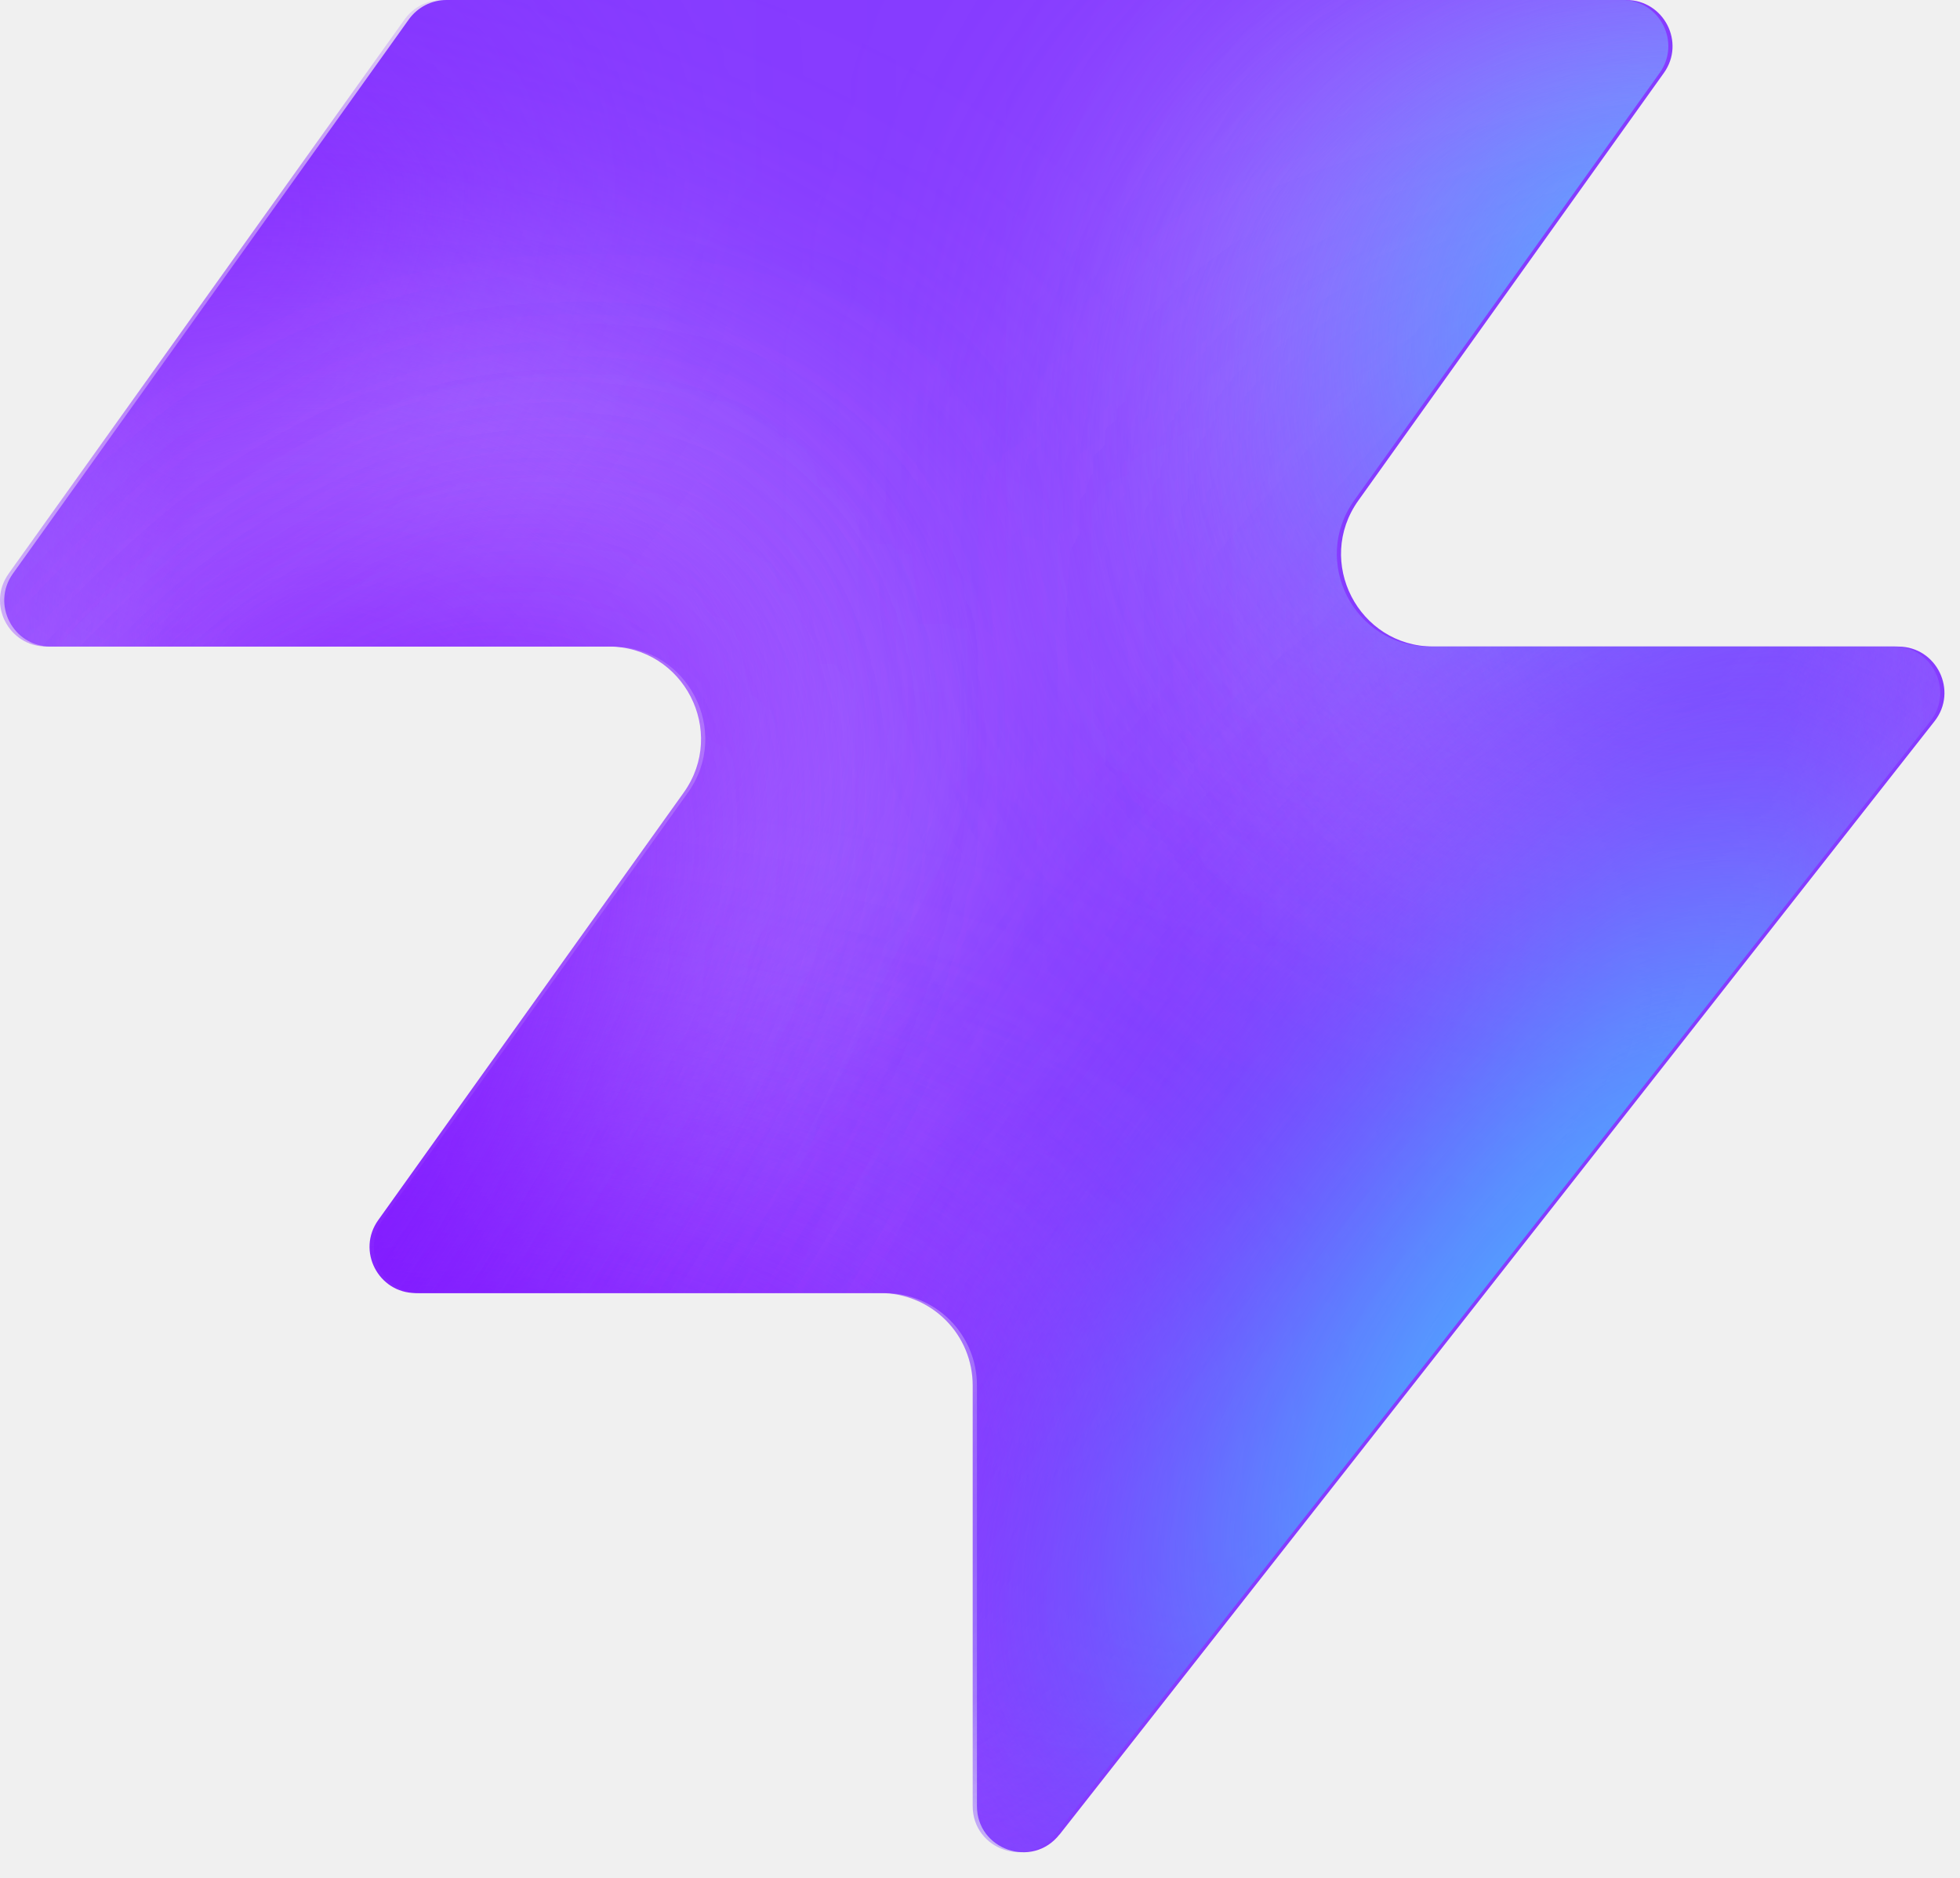
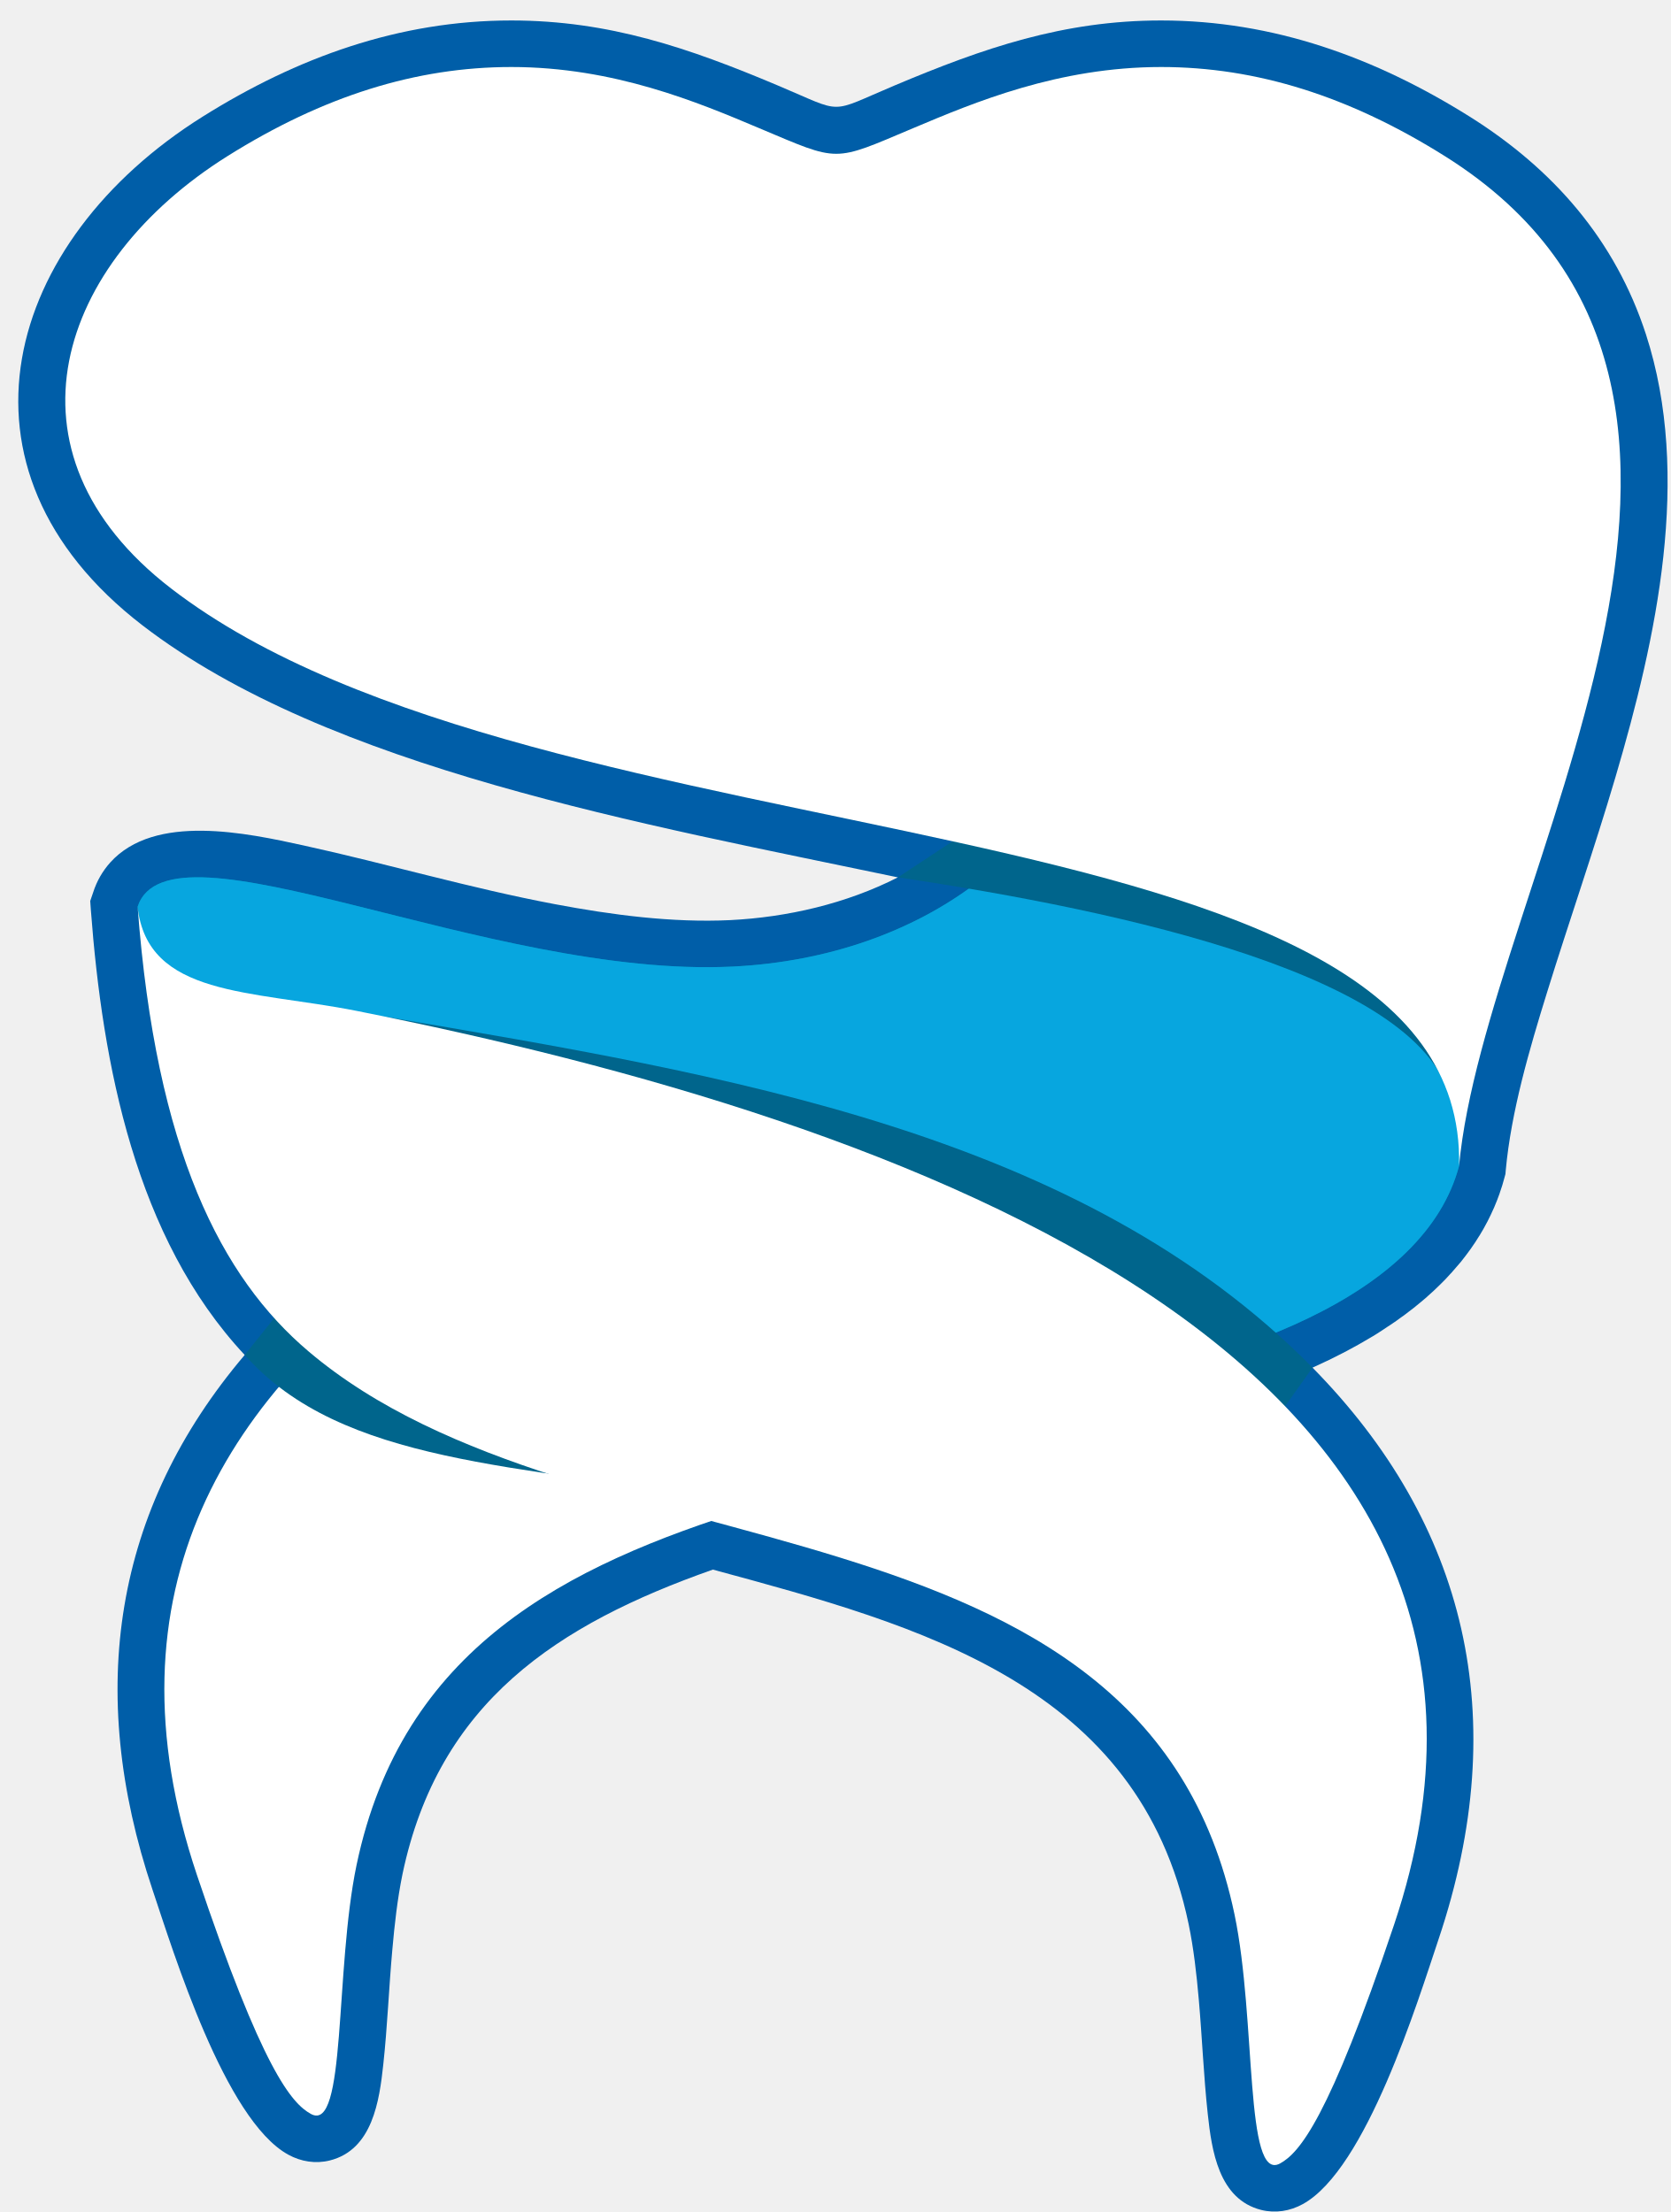
- <svg xmlns="http://www.w3.org/2000/svg" width="48" height="46" fill="none" viewBox="0 0 48 46">
-   <path fill="#863bff" d="M25.946 44.938c-.664.845-2.021.375-2.021-.698V33.937a2.26 2.26 0 0 0-2.262-2.262H10.287c-.92 0-1.456-1.04-.92-1.788l7.48-10.471c1.07-1.497 0-3.578-1.842-3.578H1.237c-.92 0-1.456-1.04-.92-1.788L10.013.474c.214-.297.556-.474.92-.474h28.894c.92 0 1.456 1.04.92 1.788l-7.48 10.471c-1.07 1.498 0 3.579 1.842 3.579h11.377c.943 0 1.473 1.088.89 1.83L25.947 44.94z" style="fill:#863bff;fill:color(display-p3 .525 .23 1);fill-opacity:1" />
-   <mask id="a" width="48" height="46" x="0" y="0" maskUnits="userSpaceOnUse" style="mask-type:alpha">
-     <path fill="#000" d="M25.842 44.938c-.664.844-2.021.375-2.021-.698V33.937a2.26 2.26 0 0 0-2.262-2.262H10.183c-.92 0-1.456-1.04-.92-1.788l7.48-10.471c1.07-1.498 0-3.579-1.842-3.579H1.133c-.92 0-1.456-1.04-.92-1.787L9.91.473c.214-.297.556-.474.92-.474h28.894c.92 0 1.456 1.04.92 1.788l-7.48 10.471c-1.07 1.498 0 3.578 1.842 3.578h11.377c.943 0 1.473 1.088.89 1.832L25.843 44.94z" style="fill:#000;fill-opacity:1" />
-   </mask>
-   <g mask="url(#a)">
-     <g filter="url(#b)">
-       <ellipse cx="5.508" cy="14.704" fill="#ede6ff" rx="5.508" ry="14.704" style="fill:#ede6ff;fill:color(display-p3 .927 .903 1);fill-opacity:1" transform="matrix(.00324 1 1 -.00324 -4.47 31.516)" />
-     </g>
-     <g filter="url(#c)">
-       <ellipse cx="10.399" cy="29.851" fill="#ede6ff" rx="10.399" ry="29.851" style="fill:#ede6ff;fill:color(display-p3 .927 .903 1);fill-opacity:1" transform="matrix(.00324 1 1 -.00324 -39.328 7.883)" />
-     </g>
-     <g filter="url(#d)">
-       <ellipse cx="5.508" cy="30.487" fill="#7e14ff" rx="5.508" ry="30.487" style="fill:#7e14ff;fill:color(display-p3 .492 .077 1);fill-opacity:1" transform="rotate(89.814 -25.913 -14.639)scale(1 -1)" />
-     </g>
-     <g filter="url(#e)">
-       <ellipse cx="5.508" cy="30.599" fill="#7e14ff" rx="5.508" ry="30.599" style="fill:#7e14ff;fill:color(display-p3 .492 .077 1);fill-opacity:1" transform="rotate(89.814 -32.644 -3.334)scale(1 -1)" />
-     </g>
-     <g filter="url(#f)">
-       <ellipse cx="5.508" cy="30.599" fill="#7e14ff" rx="5.508" ry="30.599" style="fill:#7e14ff;fill:color(display-p3 .492 .077 1);fill-opacity:1" transform="matrix(.00324 1 1 -.00324 -34.34 30.47)" />
-     </g>
-     <g filter="url(#g)">
-       <ellipse cx="14.072" cy="22.078" fill="#ede6ff" rx="14.072" ry="22.078" style="fill:#ede6ff;fill:color(display-p3 .927 .903 1);fill-opacity:1" transform="rotate(93.35 24.506 48.493)scale(-1 1)" />
-     </g>
-     <g filter="url(#h)">
-       <ellipse cx="3.47" cy="21.501" fill="#7e14ff" rx="3.47" ry="21.501" style="fill:#7e14ff;fill:color(display-p3 .492 .077 1);fill-opacity:1" transform="rotate(89.009 28.708 47.59)scale(-1 1)" />
-     </g>
-     <g filter="url(#i)">
-       <ellipse cx="3.47" cy="21.501" fill="#7e14ff" rx="3.47" ry="21.501" style="fill:#7e14ff;fill:color(display-p3 .492 .077 1);fill-opacity:1" transform="rotate(89.009 28.708 47.59)scale(-1 1)" />
-     </g>
-     <g filter="url(#j)">
-       <ellipse cx=".387" cy="8.972" fill="#7e14ff" rx="4.407" ry="29.108" style="fill:#7e14ff;fill:color(display-p3 .492 .077 1);fill-opacity:1" transform="rotate(39.51 .387 8.972)" />
-     </g>
-     <g filter="url(#k)">
-       <ellipse cx="47.523" cy="-6.092" fill="#7e14ff" rx="4.407" ry="29.108" style="fill:#7e14ff;fill:color(display-p3 .492 .077 1);fill-opacity:1" transform="rotate(37.892 47.523 -6.092)" />
-     </g>
-     <g filter="url(#l)">
-       <ellipse cx="41.412" cy="6.333" fill="#47bfff" rx="5.971" ry="9.665" style="fill:#47bfff;fill:color(display-p3 .28 .748 1);fill-opacity:1" transform="rotate(37.892 41.412 6.333)" />
-     </g>
-     <g filter="url(#m)">
-       <ellipse cx="-1.879" cy="38.332" fill="#7e14ff" rx="4.407" ry="29.108" style="fill:#7e14ff;fill:color(display-p3 .492 .077 1);fill-opacity:1" transform="rotate(37.892 -1.88 38.332)" />
-     </g>
-     <g filter="url(#n)">
-       <ellipse cx="-1.879" cy="38.332" fill="#7e14ff" rx="4.407" ry="29.108" style="fill:#7e14ff;fill:color(display-p3 .492 .077 1);fill-opacity:1" transform="rotate(37.892 -1.88 38.332)" />
-     </g>
-     <g filter="url(#o)">
-       <ellipse cx="35.651" cy="29.907" fill="#7e14ff" rx="4.407" ry="29.108" style="fill:#7e14ff;fill:color(display-p3 .492 .077 1);fill-opacity:1" transform="rotate(37.892 35.651 29.907)" />
-     </g>
-     <g filter="url(#p)">
-       <ellipse cx="38.418" cy="32.4" fill="#47bfff" rx="5.971" ry="15.297" style="fill:#47bfff;fill:color(display-p3 .28 .748 1);fill-opacity:1" transform="rotate(37.892 38.418 32.4)" />
-     </g>
+ <svg xmlns="http://www.w3.org/2000/svg" width="100%" height="100%" viewBox="0 0 74 98" version="1.1" xml:space="preserve" style="fill-rule:evenodd;clip-rule:evenodd;stroke-linejoin:round;stroke-miterlimit:2;">
+   <g>
+     <path d="M39.768,38.871C28.592,36.524 14.564,34.06 6.307,27.703C-2.714,20.757 0.21,10.663 8.974,5.169C13.152,2.549 17.669,0.907 22.647,0.907C26.981,0.907 30.521,2.131 34.436,3.781C37.45,5.048 36.625,5.048 39.636,3.781C43.55,2.131 47.094,0.907 51.424,0.907C56.406,0.907 60.917,2.549 65.097,5.169C68.803,7.496 71.541,10.635 72.899,14.81C74.939,21.092 73.363,28.276 71.55,34.429C70.608,37.629 69.508,40.779 68.519,43.969C67.745,46.466 66.93,49.239 66.691,51.846L66.677,52.013L66.631,52.182C66.571,52.409 66.504,52.636 66.423,52.857L66.419,52.874C66.348,53.077 66.267,53.282 66.173,53.502L66.158,53.534C66.068,53.733 65.981,53.927 65.88,54.118L65.862,54.151C65.757,54.353 65.648,54.548 65.526,54.744L65.504,54.775C65.4,54.949 65.287,55.119 65.194,55.248L65.163,55.295L65.122,55.352C64.997,55.525 64.873,55.693 64.741,55.857L64.717,55.889C64.575,56.059 64.43,56.226 64.281,56.394L64.239,56.436C64.101,56.595 63.953,56.746 63.804,56.892L63.732,56.962C63.587,57.106 63.438,57.246 63.26,57.401L63.189,57.467C63.032,57.604 62.869,57.739 62.739,57.843L62.69,57.884L62.671,57.901C62.504,58.032 62.339,58.16 62.171,58.284L62.09,58.34C61.926,58.465 61.751,58.584 61.578,58.7L61.453,58.781C61.289,58.891 61.123,59.003 60.952,59.11L60.808,59.198C60.635,59.301 60.462,59.401 60.274,59.509L60.15,59.58C59.983,59.674 59.812,59.768 59.645,59.855L59.444,59.959C59.283,60.043 59.119,60.127 58.949,60.209L58.762,60.298C58.597,60.377 58.427,60.456 58.262,60.532L58.132,60.591C64.941,67.513 67.024,76.067 63.714,85.918C62.793,88.661 60.513,96.106 57.702,97.65C57.136,97.962 56.491,98.064 55.862,97.909C53.969,97.433 53.667,95.262 53.492,93.656C53.31,91.972 53.243,90.266 53.094,88.576C52.997,87.466 52.87,86.329 52.643,85.236C50.426,74.636 40.787,72.033 31.573,69.539C24.69,71.966 19.421,75.4 17.823,83.047C17.6,84.14 17.474,85.273 17.376,86.387C17.224,88.072 17.159,89.78 16.976,91.464C16.803,93.068 16.502,95.243 14.605,95.717C13.976,95.874 13.33,95.769 12.766,95.459C9.955,93.915 7.679,86.468 6.756,83.725C3.794,74.906 5.035,66.868 10.838,60.03C5.996,54.85 4.539,47.147 4.025,40.326L3.996,39.918L4.127,39.533C4.284,39.044 4.539,38.595 4.882,38.212C6.856,36.02 10.927,36.905 13.443,37.456C17.17,38.273 20.814,39.348 24.57,40.057C27.096,40.534 29.764,40.887 32.337,40.765C34.877,40.638 37.482,40.035 39.768,38.871Z" style="fill:rgb(0,94,168);" />
+     <path d="M64.623,51.658C64.575,51.831 64.527,52.001 64.467,52.17L64.462,52.191C64.404,52.356 64.34,52.516 64.27,52.674L64.255,52.708C64.187,52.867 64.114,53.019 64.036,53.174L64.017,53.206C63.935,53.36 63.851,53.51 63.759,53.66L63.74,53.691C63.648,53.839 63.555,53.983 63.453,54.126L63.443,54.141L63.428,54.161C63.33,54.301 63.223,54.44 63.114,54.574L63.089,54.606C62.977,54.744 62.86,54.877 62.739,55.013L62.7,55.058C62.584,55.186 62.463,55.308 62.342,55.431L62.268,55.502C62.148,55.616 62.026,55.735 61.895,55.849L61.821,55.914C61.687,56.037 61.549,56.151 61.403,56.267L61.393,56.274L61.369,56.292C61.231,56.407 61.083,56.515 60.932,56.627L60.856,56.686C60.712,56.79 60.566,56.892 60.417,56.992L60.297,57.075C60.155,57.166 60.01,57.26 59.864,57.354L59.714,57.443C59.564,57.535 59.409,57.626 59.254,57.714L59.124,57.784C58.982,57.868 58.833,57.951 58.68,58.028L58.483,58.131C58.336,58.207 58.191,58.284 58.038,58.354L57.853,58.442C57.707,58.515 57.556,58.584 57.402,58.656L57.173,58.758C57.017,58.827 56.861,58.895 56.704,58.962L56.472,59.058C56.298,59.124 56.135,59.196 55.963,59.26L55.765,59.335L55.337,59.495L54.986,59.62L54.588,59.759L54.281,59.859C61.7,66.023 65.448,74.244 61.747,85.265C58.844,93.903 57.55,95.378 56.696,95.849C55.117,96.715 55.652,89.485 54.678,84.819C52.214,73.054 41.903,70.203 31.503,67.386C24.014,69.927 17.654,73.725 15.792,82.629C14.818,87.294 15.351,94.523 13.771,93.656C12.917,93.187 11.624,91.712 8.724,83.074C5.456,73.348 7.988,65.804 13.733,59.927L13.659,59.866C9.809,56.601 6.907,50.989 6.095,40.169C7.481,35.959 21.601,43.351 32.441,42.823C37.597,42.573 41.906,40.627 44.719,37.843C32.022,34.88 16.354,32.827 7.578,26.071C-0.278,20.021 2.555,11.632 10.082,6.913C14.314,4.259 18.425,2.969 22.647,2.969C27.197,2.969 30.914,4.533 33.631,5.679C37.223,7.192 36.856,7.192 40.443,5.679C43.159,4.533 46.873,2.969 51.424,2.969C55.646,2.969 59.757,4.259 63.987,6.913C80.537,17.288 65.764,39.166 64.623,51.658ZM6.16,40.584L6.155,40.559L6.147,40.497L6.136,40.457L6.095,40.169C6.112,40.314 6.132,40.453 6.16,40.584Z" style="fill:rgb(0,101,140);" />
+     <path d="M64.374,37.98C63.564,48.795 60.661,54.409 56.809,57.674C44.694,67.957 19.807,63.445 15.792,82.629C14.818,87.294 15.351,94.523 13.771,93.656C12.917,93.187 11.624,91.712 8.724,83.074C0.3,58.002 30.416,47.42 54.678,42.594C59.355,41.666 63.95,41.978 64.374,37.98Z" style="fill:white;" />
+     <path d="M63.226,40.967C64.071,44.282 64.895,47.607 64.623,51.658C61.609,63.014 31.581,64.464 16.394,61.162C12.965,54.166 7.022,47.083 6.095,40.169C7.481,35.959 21.601,43.351 32.441,42.823C41.026,42.407 47.279,37.294 48.129,31.407C53.162,34.591 58.195,37.779 63.226,40.967Z" style="fill:rgb(0,133,192);" />
+     <path d="M63.226,40.967C64.071,44.282 64.895,47.607 64.623,51.658C61.609,63.014 31.581,64.464 16.394,61.162C12.965,54.166 7.022,47.083 6.095,40.169C7.481,35.959 21.601,43.351 32.441,42.823C41.026,42.407 47.279,37.294 48.129,31.407C53.162,34.591 58.195,37.779 63.226,40.967Z" style="fill:rgb(7,166,223);" />
+     <path d="M46.366,34.518C44.169,35.968 41.97,37.419 39.768,38.871C49.725,40.349 63.244,43.265 64.281,48.908C63.58,46.288 62.875,43.661 62.174,41.042C56.905,38.867 51.639,36.691 46.366,34.518Z" style="fill:rgb(0,101,140);" />
+     <path d="M63.987,6.913C59.757,4.259 55.646,2.969 51.428,2.969C46.873,2.969 43.159,4.533 40.443,5.679C36.856,7.192 37.219,7.192 33.627,5.679C30.914,4.533 27.197,2.969 22.647,2.969C18.425,2.969 14.314,4.259 10.082,6.913C2.555,11.632 -0.278,20.021 7.578,26.071C24.09,38.786 65.018,34.843 64.623,51.658C65.764,39.166 80.537,17.288 63.987,6.913Z" style="fill:white;" />
+     <path d="M14.076,55.98C12.992,57.331 11.918,58.682 10.838,60.03C15.143,64.897 23.028,64.87 32.084,66.468C26.276,62.671 19.879,59.78 14.076,55.98Z" style="fill:rgb(0,101,140);" />
+     <path d="M55.825,63.838C56.595,62.754 57.364,61.674 58.132,60.591C47.866,50.173 32.229,47.617 17.099,45.052C30.007,51.316 42.912,57.574 55.825,63.838Z" style="fill:rgb(0,101,140);" />
+     <path d="M6.095,40.169C6.907,50.989 9.809,56.601 13.659,59.866C25.773,70.149 50.666,65.64 54.678,84.819C55.652,89.485 55.117,96.715 56.696,95.849C57.55,95.378 58.844,93.903 61.747,85.265C70.168,60.192 40.051,49.612 15.788,44.785C11.11,43.859 6.522,44.169 6.095,40.169Z" style="fill:white;" />
  </g>
-   <defs>
-     <filter id="b" width="60.045" height="41.654" x="-19.77" y="16.149" color-interpolation-filters="sRGB" filterUnits="userSpaceOnUse">
-       <feFlood flood-opacity="0" result="BackgroundImageFix" />
-       <feBlend in="SourceGraphic" in2="BackgroundImageFix" result="shape" />
-       <feGaussianBlur result="effect1_foregroundBlur_2002_17158" stdDeviation="7.659" />
-     </filter>
-     <filter id="c" width="90.34" height="51.437" x="-54.613" y="-7.533" color-interpolation-filters="sRGB" filterUnits="userSpaceOnUse">
-       <feFlood flood-opacity="0" result="BackgroundImageFix" />
-       <feBlend in="SourceGraphic" in2="BackgroundImageFix" result="shape" />
-       <feGaussianBlur result="effect1_foregroundBlur_2002_17158" stdDeviation="7.659" />
-     </filter>
-     <filter id="d" width="79.355" height="29.4" x="-49.64" y="2.03" color-interpolation-filters="sRGB" filterUnits="userSpaceOnUse">
-       <feFlood flood-opacity="0" result="BackgroundImageFix" />
-       <feBlend in="SourceGraphic" in2="BackgroundImageFix" result="shape" />
-       <feGaussianBlur result="effect1_foregroundBlur_2002_17158" stdDeviation="4.596" />
-     </filter>
-     <filter id="e" width="79.579" height="29.4" x="-45.045" y="20.029" color-interpolation-filters="sRGB" filterUnits="userSpaceOnUse">
-       <feFlood flood-opacity="0" result="BackgroundImageFix" />
-       <feBlend in="SourceGraphic" in2="BackgroundImageFix" result="shape" />
-       <feGaussianBlur result="effect1_foregroundBlur_2002_17158" stdDeviation="4.596" />
-     </filter>
-     <filter id="f" width="79.579" height="29.4" x="-43.513" y="21.178" color-interpolation-filters="sRGB" filterUnits="userSpaceOnUse">
-       <feFlood flood-opacity="0" result="BackgroundImageFix" />
-       <feBlend in="SourceGraphic" in2="BackgroundImageFix" result="shape" />
-       <feGaussianBlur result="effect1_foregroundBlur_2002_17158" stdDeviation="4.596" />
-     </filter>
-     <filter id="g" width="74.749" height="58.852" x="15.756" y="-17.901" color-interpolation-filters="sRGB" filterUnits="userSpaceOnUse">
-       <feFlood flood-opacity="0" result="BackgroundImageFix" />
-       <feBlend in="SourceGraphic" in2="BackgroundImageFix" result="shape" />
-       <feGaussianBlur result="effect1_foregroundBlur_2002_17158" stdDeviation="7.659" />
-     </filter>
-     <filter id="h" width="61.377" height="25.362" x="23.548" y="2.284" color-interpolation-filters="sRGB" filterUnits="userSpaceOnUse">
-       <feFlood flood-opacity="0" result="BackgroundImageFix" />
-       <feBlend in="SourceGraphic" in2="BackgroundImageFix" result="shape" />
-       <feGaussianBlur result="effect1_foregroundBlur_2002_17158" stdDeviation="4.596" />
-     </filter>
-     <filter id="i" width="61.377" height="25.362" x="23.548" y="2.284" color-interpolation-filters="sRGB" filterUnits="userSpaceOnUse">
-       <feFlood flood-opacity="0" result="BackgroundImageFix" />
-       <feBlend in="SourceGraphic" in2="BackgroundImageFix" result="shape" />
-       <feGaussianBlur result="effect1_foregroundBlur_2002_17158" stdDeviation="4.596" />
-     </filter>
-     <filter id="j" width="56.045" height="63.649" x="-27.636" y="-22.853" color-interpolation-filters="sRGB" filterUnits="userSpaceOnUse">
-       <feFlood flood-opacity="0" result="BackgroundImageFix" />
-       <feBlend in="SourceGraphic" in2="BackgroundImageFix" result="shape" />
-       <feGaussianBlur result="effect1_foregroundBlur_2002_17158" stdDeviation="4.596" />
-     </filter>
-     <filter id="k" width="54.814" height="64.646" x="20.116" y="-38.415" color-interpolation-filters="sRGB" filterUnits="userSpaceOnUse">
-       <feFlood flood-opacity="0" result="BackgroundImageFix" />
-       <feBlend in="SourceGraphic" in2="BackgroundImageFix" result="shape" />
-       <feGaussianBlur result="effect1_foregroundBlur_2002_17158" stdDeviation="4.596" />
-     </filter>
-     <filter id="l" width="33.541" height="35.313" x="24.641" y="-11.323" color-interpolation-filters="sRGB" filterUnits="userSpaceOnUse">
-       <feFlood flood-opacity="0" result="BackgroundImageFix" />
-       <feBlend in="SourceGraphic" in2="BackgroundImageFix" result="shape" />
-       <feGaussianBlur result="effect1_foregroundBlur_2002_17158" stdDeviation="4.596" />
-     </filter>
-     <filter id="m" width="54.814" height="64.646" x="-29.286" y="6.009" color-interpolation-filters="sRGB" filterUnits="userSpaceOnUse">
-       <feFlood flood-opacity="0" result="BackgroundImageFix" />
-       <feBlend in="SourceGraphic" in2="BackgroundImageFix" result="shape" />
-       <feGaussianBlur result="effect1_foregroundBlur_2002_17158" stdDeviation="4.596" />
-     </filter>
-     <filter id="n" width="54.814" height="64.646" x="-29.286" y="6.009" color-interpolation-filters="sRGB" filterUnits="userSpaceOnUse">
-       <feFlood flood-opacity="0" result="BackgroundImageFix" />
-       <feBlend in="SourceGraphic" in2="BackgroundImageFix" result="shape" />
-       <feGaussianBlur result="effect1_foregroundBlur_2002_17158" stdDeviation="4.596" />
-     </filter>
-     <filter id="o" width="54.814" height="64.646" x="8.244" y="-2.416" color-interpolation-filters="sRGB" filterUnits="userSpaceOnUse">
-       <feFlood flood-opacity="0" result="BackgroundImageFix" />
-       <feBlend in="SourceGraphic" in2="BackgroundImageFix" result="shape" />
-       <feGaussianBlur result="effect1_foregroundBlur_2002_17158" stdDeviation="4.596" />
-     </filter>
-     <filter id="p" width="39.409" height="43.623" x="18.713" y="10.588" color-interpolation-filters="sRGB" filterUnits="userSpaceOnUse">
-       <feFlood flood-opacity="0" result="BackgroundImageFix" />
-       <feBlend in="SourceGraphic" in2="BackgroundImageFix" result="shape" />
-       <feGaussianBlur result="effect1_foregroundBlur_2002_17158" stdDeviation="4.596" />
-     </filter>
-   </defs>
</svg>
